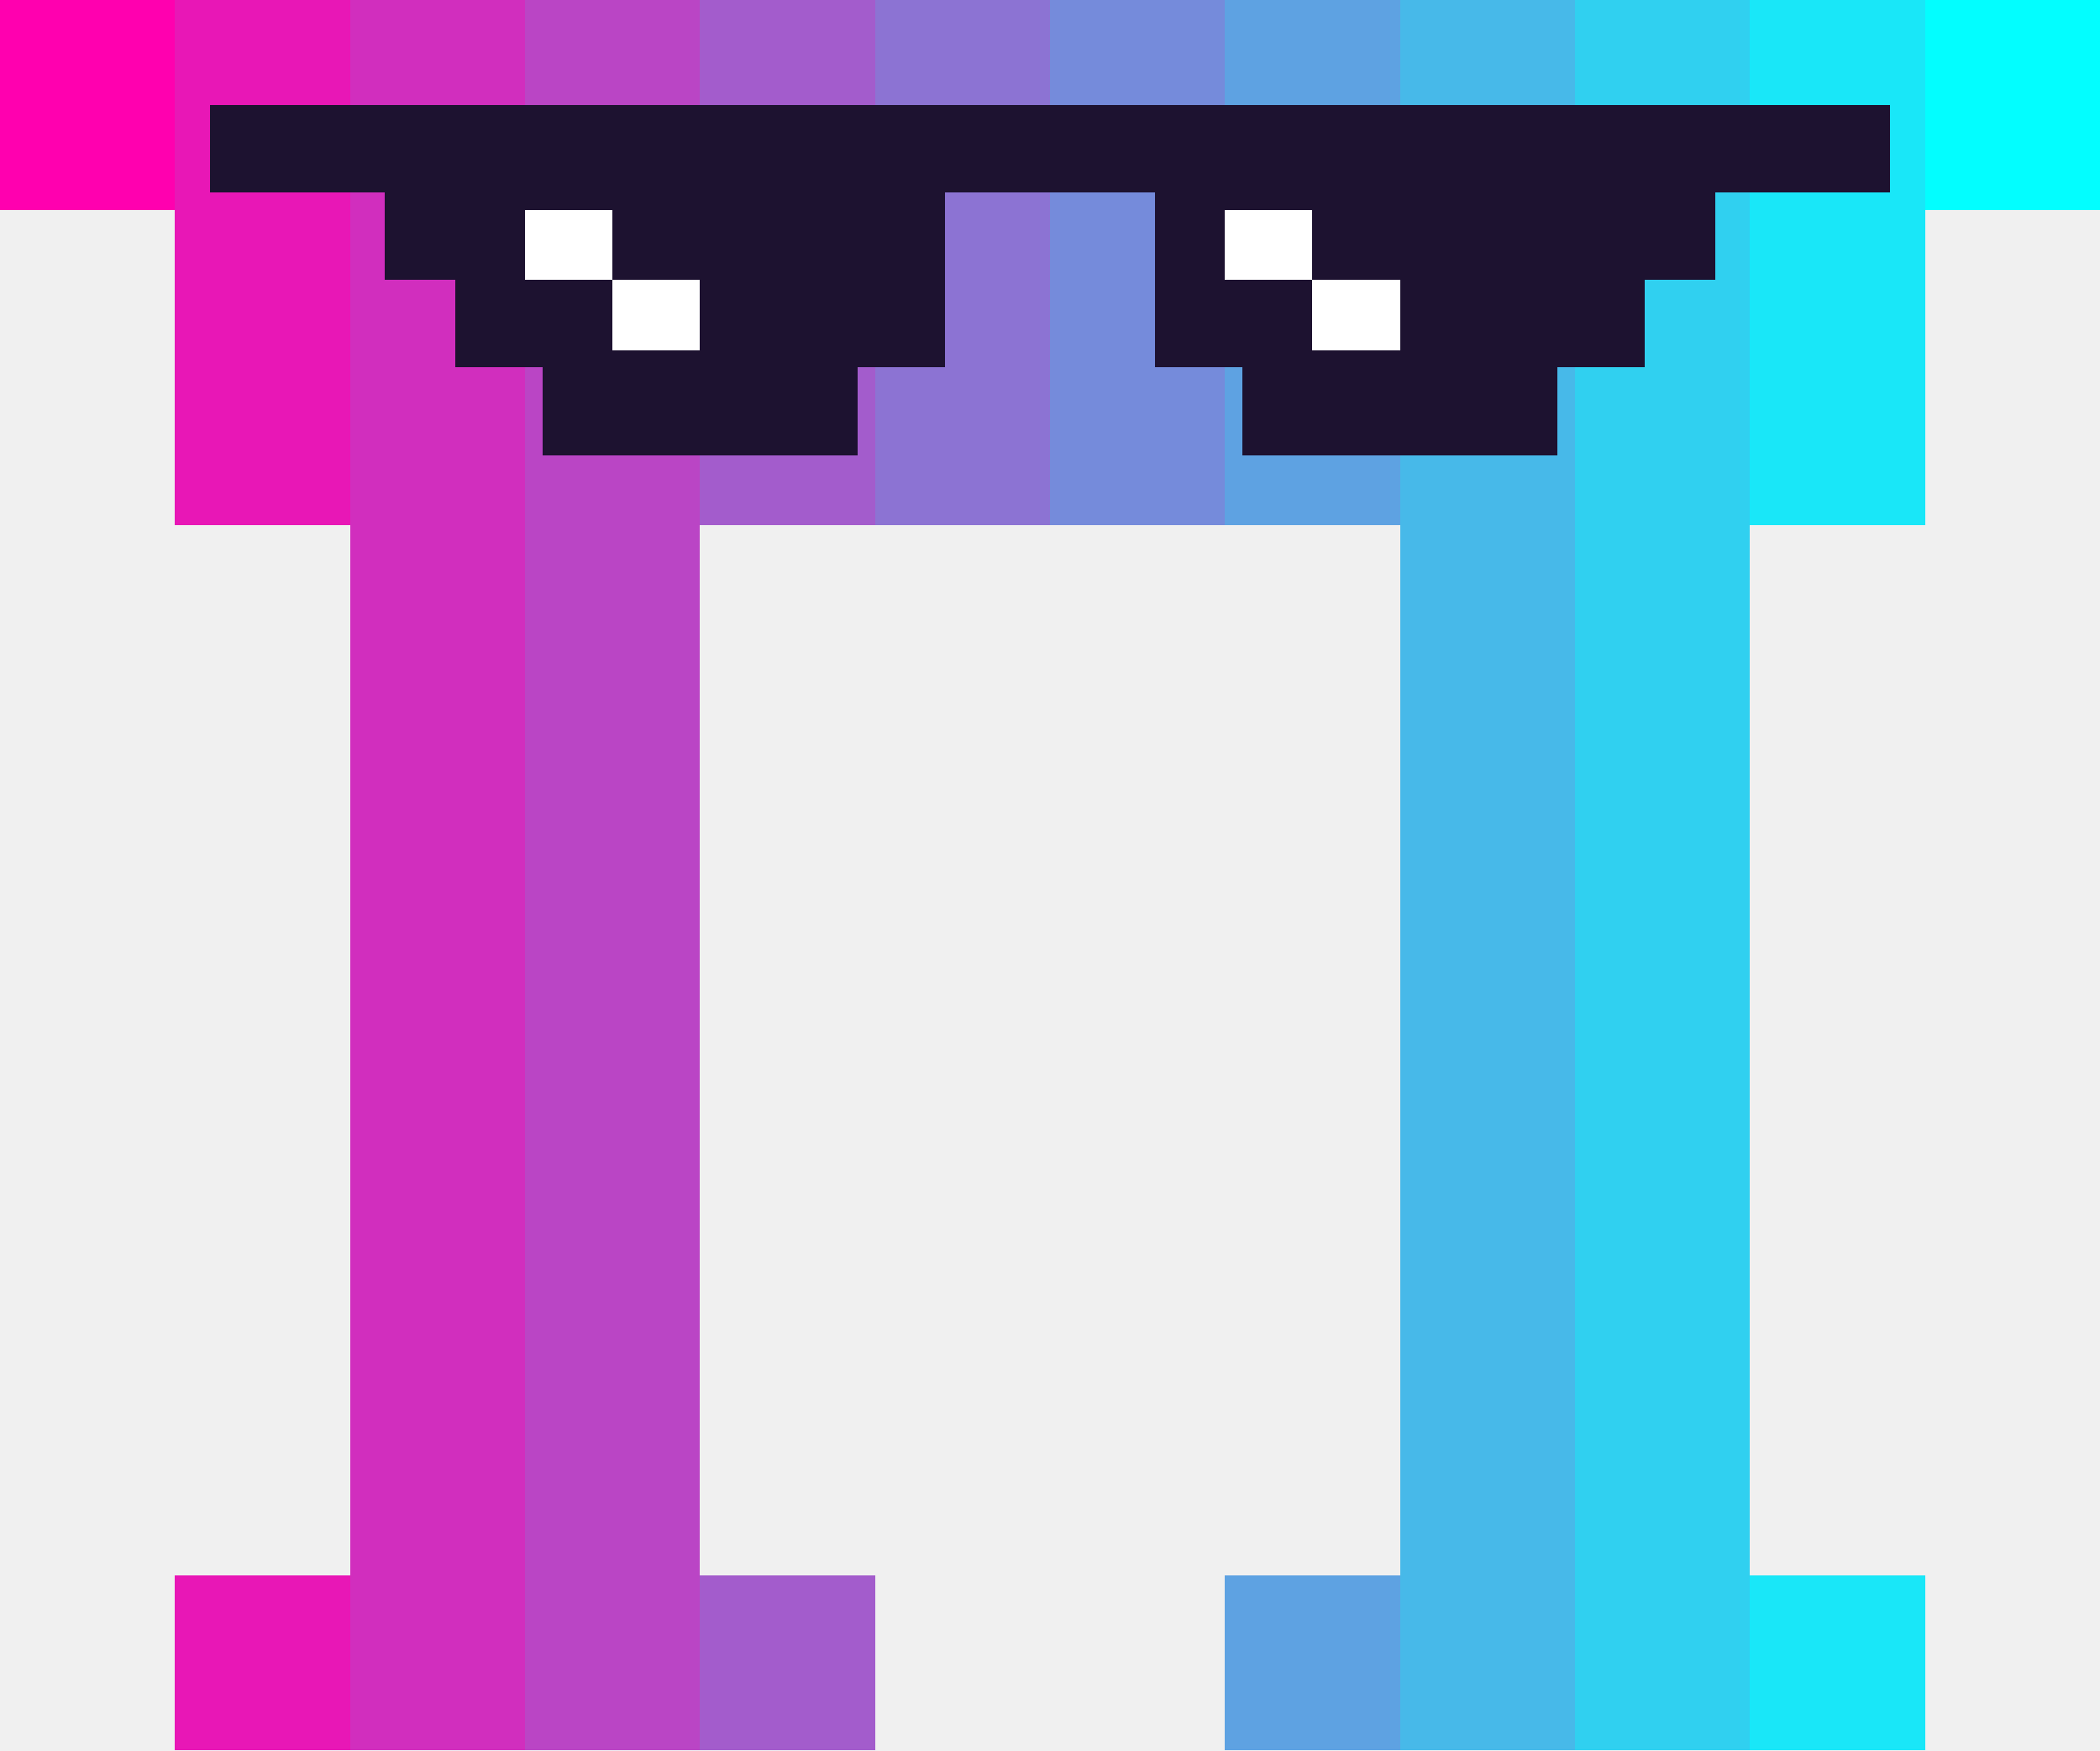
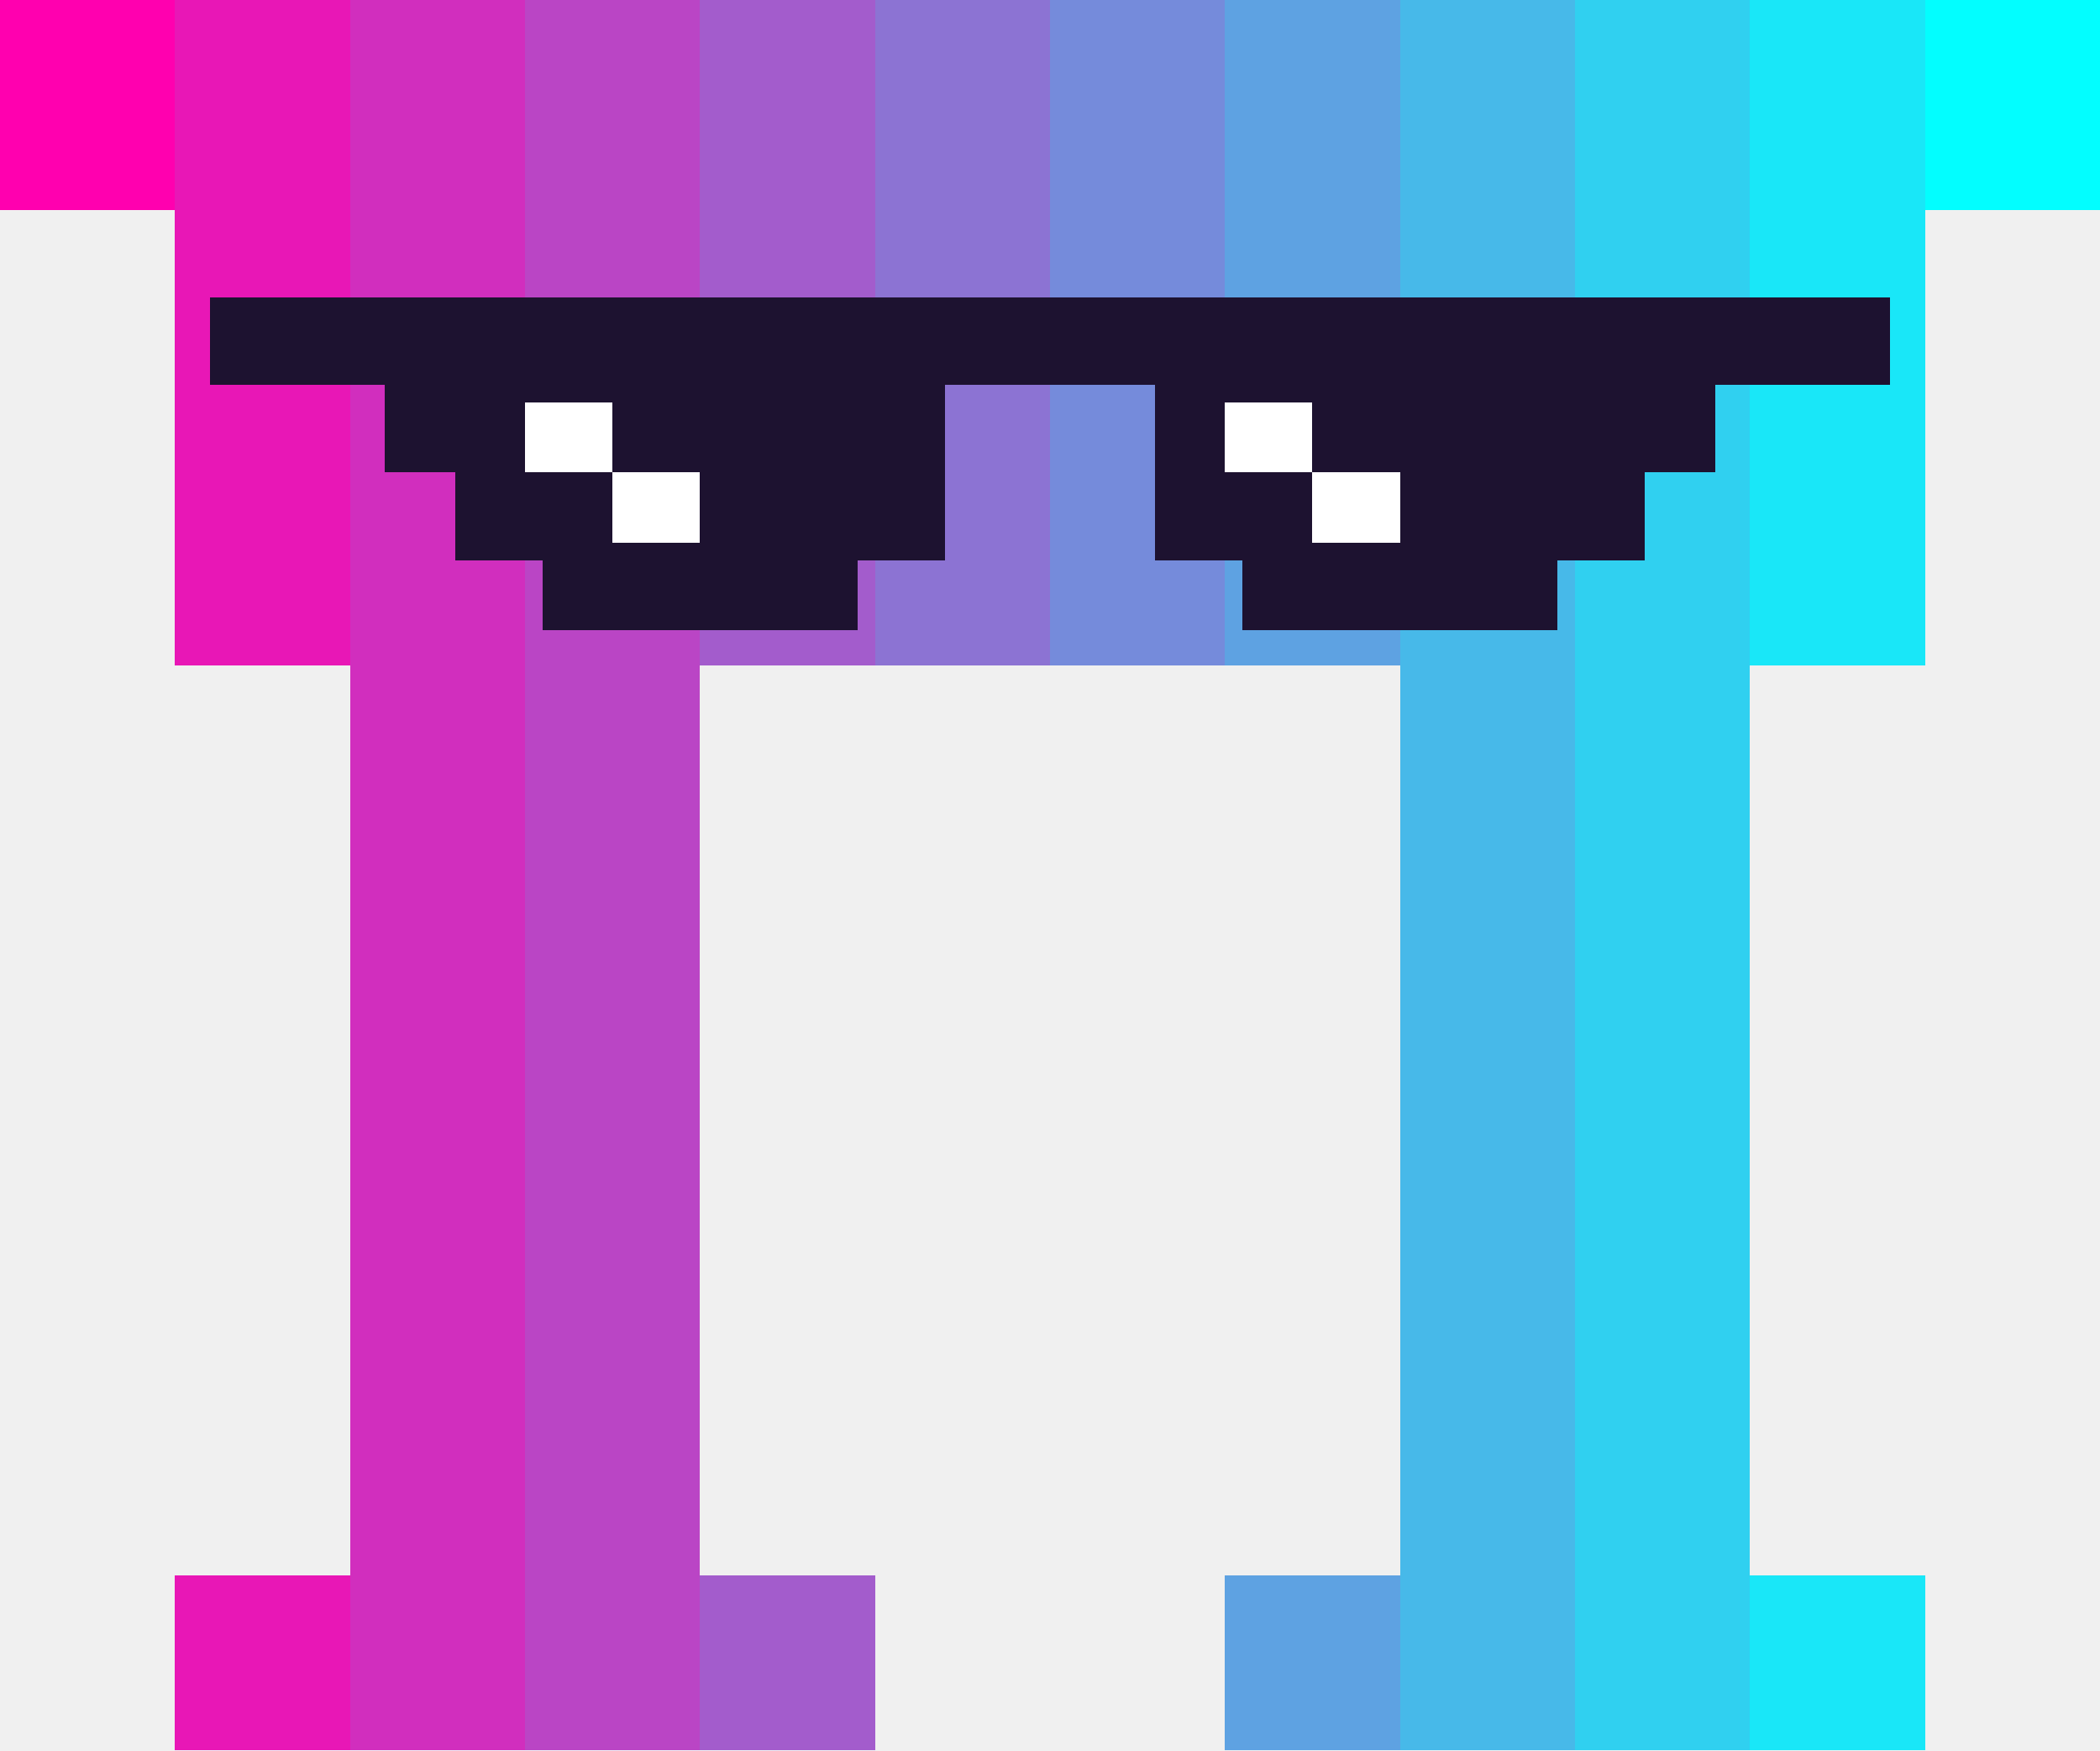
<svg xmlns="http://www.w3.org/2000/svg" viewBox="0 0 120 100" shape-rendering="crispEdges">
  <path fill="#ff00af" d="M0 0H10V12H0Z" />
-   <path fill="#e817b6" d="M10 0H20V30H10ZM10 90H20V100H10Z" />
-   <path fill="#d12ebe" d="M20 0H30V30H20ZM20 30H30V90H20ZM20 90H30V100H20Z" />
-   <path fill="#ba45c5" d="M30 0H40V30H30ZM30 30H40V90H30ZM30 90H40V100H30Z" />
-   <path fill="#a35ccc" d="M40 0H50V30H40ZM40 90H50V100H40Z" />
-   <path fill="#8c73d3" d="M50 0H60V30H50Z" />
-   <path fill="#758bdb" d="M60 0H70V30H60Z" />
-   <path fill="#5ea2e2" d="M70 0H80V30H70ZM70 90H80V100H70Z" />
-   <path fill="#47b9e9" d="M80 0H90V30H80ZM80 30H90V90H80ZM80 90H90V100H80Z" />
-   <path fill="#30d0f0" d="M90 0H100V30H90ZM90 30H100V90H90ZM90 90H100V100H90Z" />
-   <path fill="#19e7f8" d="M100 0H110V30H100ZM100 90H110V100H100Z" />
+   <path fill="#e817b6" d="M10 0H20V38H10ZM10 90H20V100H10Z" />
+   <path fill="#d12ebe" d="M20 0H30V38H20ZM20 38H30V90H20ZM20 90H30V100H20Z" />
+   <path fill="#ba45c5" d="M30 0H40V38H30ZM30 38H40V90H30ZM30 90H40V100H30Z" />
+   <path fill="#a35ccc" d="M40 0H50V38H40ZM40 90H50V100H40Z" />
+   <path fill="#8c73d3" d="M50 0H60V38H50Z" />
+   <path fill="#758bdb" d="M60 0H70V38H60Z" />
+   <path fill="#5ea2e2" d="M70 0H80V38H70ZM70 90H80V100H70Z" />
+   <path fill="#47b9e9" d="M80 0H90V38H80ZM80 38H90V90H80ZM80 90H90V100H80Z" />
+   <path fill="#30d0f0" d="M90 0H100V38H90ZM90 38H100V90H90ZM90 90H100V100H90Z" />
+   <path fill="#19e7f8" d="M100 0H110V38H100ZM100 90H110V100H100Z" />
  <path fill="#02feff" d="M110 0H120V12H110Z" />
-   <path fill="#1d1230" d="M12 6H108V11H12ZM22 11H54V16H22ZM66 11H98V16H66ZM26 16H54V21H26ZM66 16H94V21H66ZM31 21H49V26H31ZM71 21H89V26H71Z" />
-   <path fill="#ffffff" d="M30 12H35V16H30ZM35 16H40V20H35ZM70 12H75V16H70ZM75 16H80V20H75Z" />
+   <path fill="#1d1230" d="M12 17H108V22H12ZM22 22H54V27H22ZM66 22H98V27H66ZM26 27H54V32H26ZM66 27H94V32H66ZM31 32H49V36H31ZM71 32H89V36H71Z" />
+   <path fill="#ffffff" d="M30 23H35V27H30ZM35 27H40V31H35ZM70 23H75V27H70ZM75 27H80V31H75Z" />
</svg>
